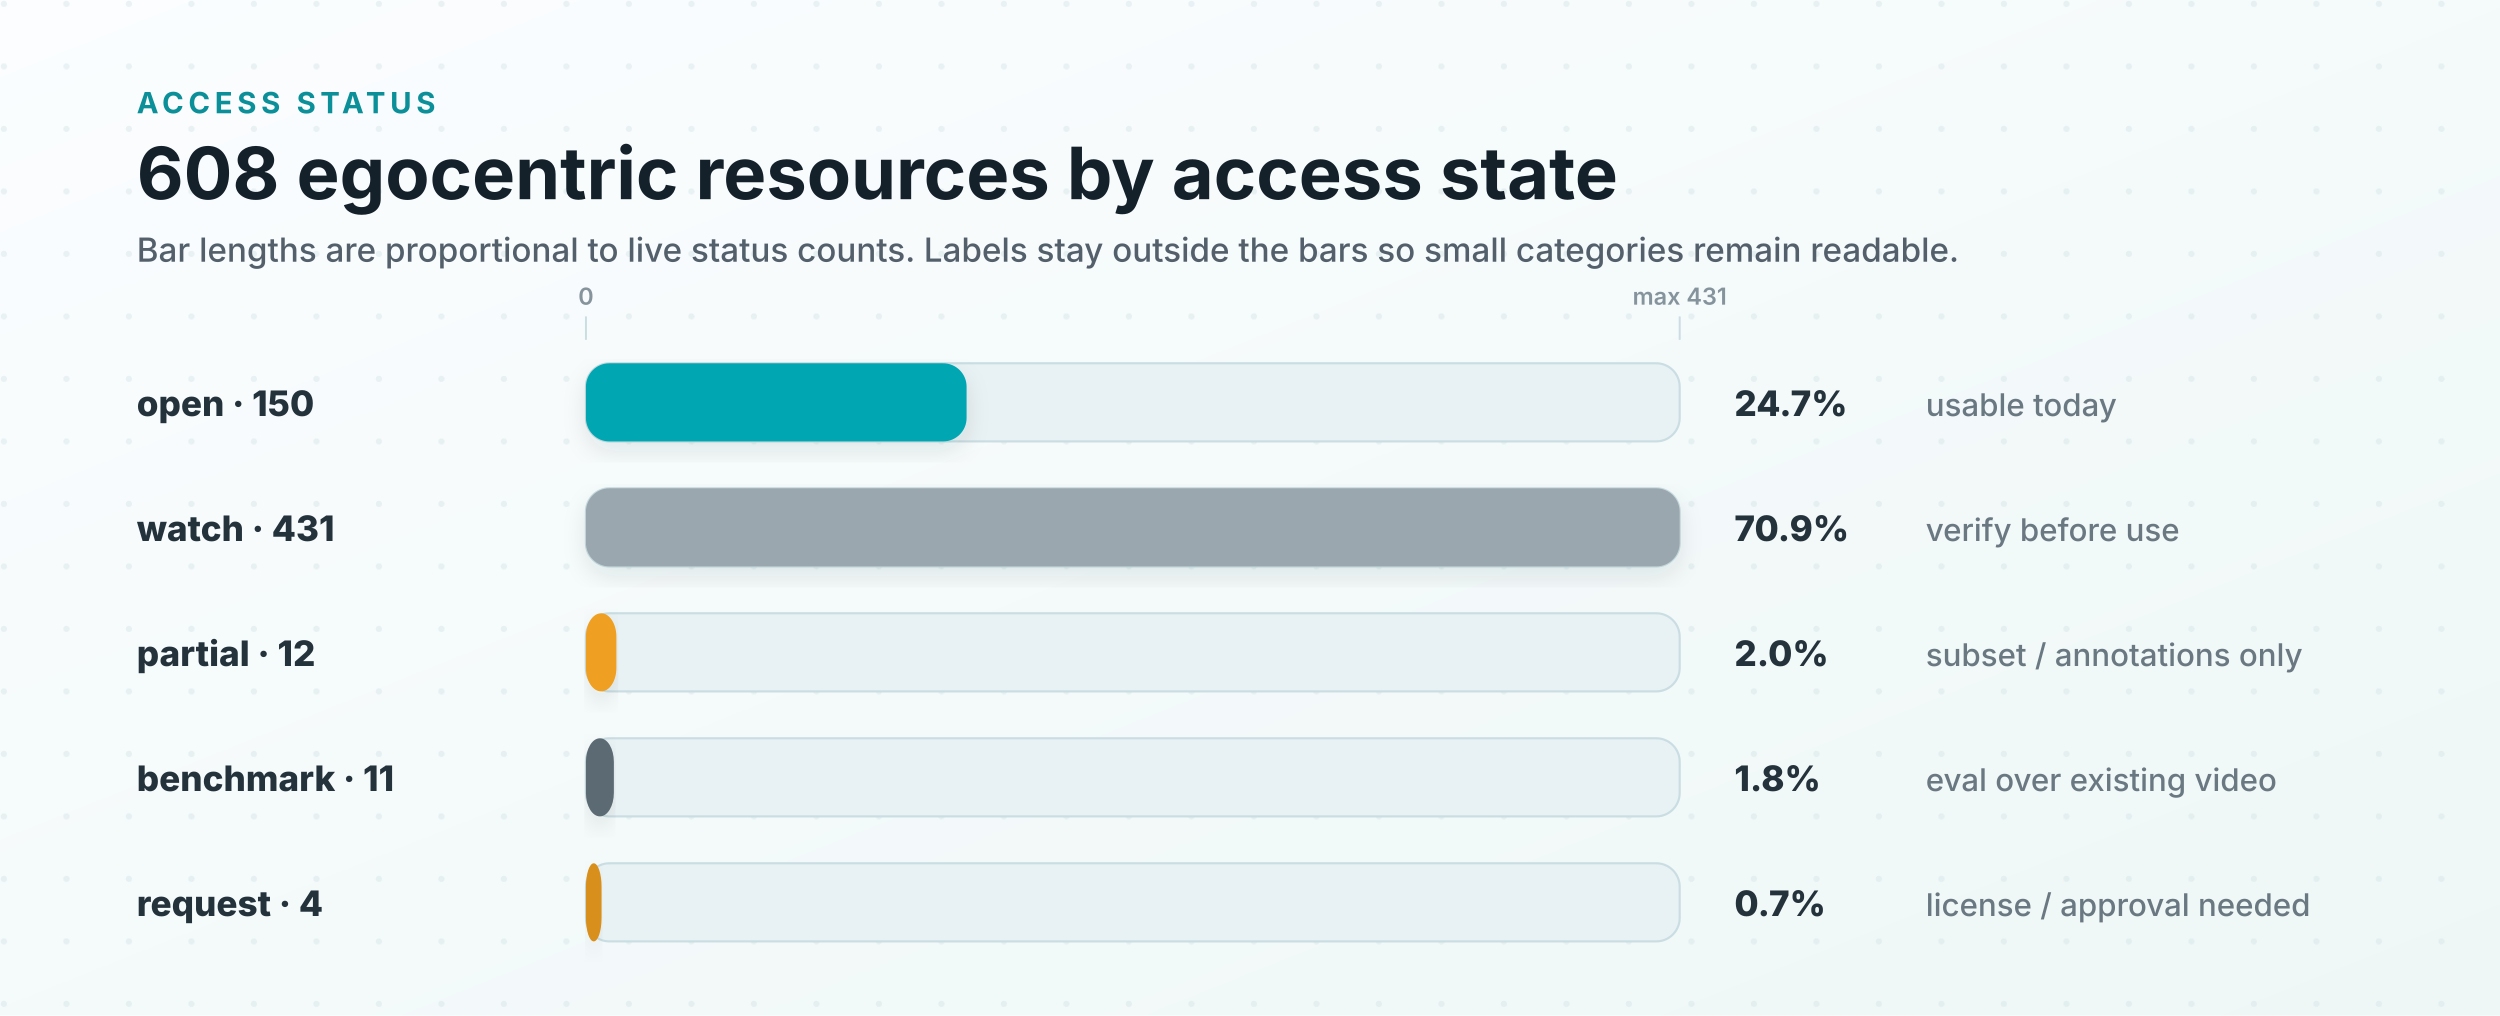
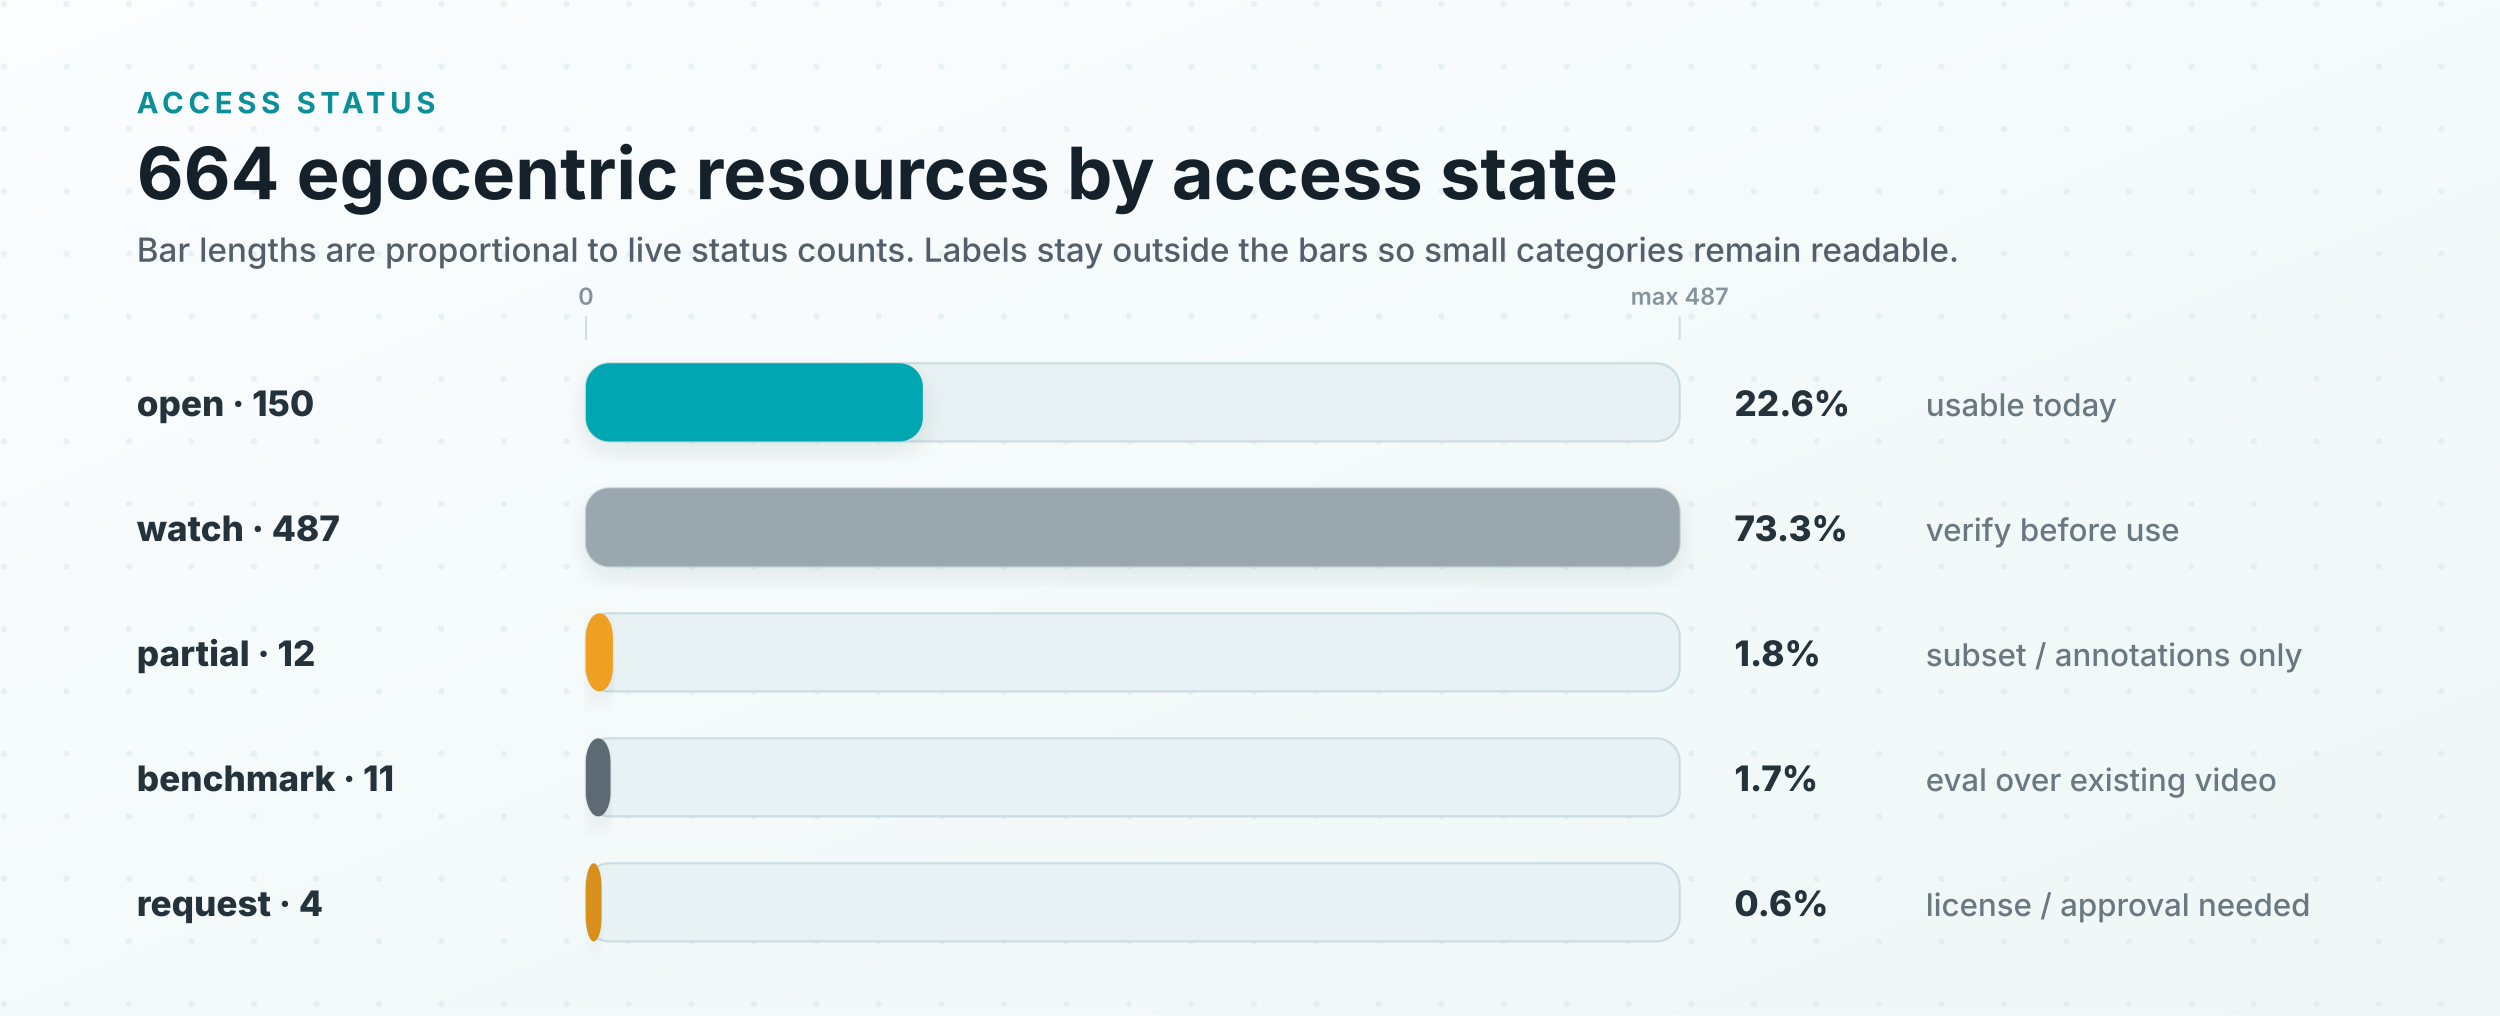
<svg xmlns="http://www.w3.org/2000/svg" viewBox="0 0 1280 520" role="img" aria-labelledby="title desc">
  <defs>
    <linearGradient id="bg" x1="0" x2="1" y1="0" y2="1">
      <stop offset="0" stop-color="#fbfdff" />
      <stop offset="1" stop-color="#eef7f6" />
    </linearGradient>
    <pattern id="dots" width="32" height="32" patternUnits="userSpaceOnUse">
      <circle cx="2" cy="2" r="1.6" fill="#cfe0e4" opacity="0.4" />
    </pattern>
    <filter id="shadow" x="-6%" y="-18%" width="112%" height="145%">
      <feDropShadow dx="0" dy="5" stdDeviation="6" flood-color="#0f2a33" flood-opacity="0.10" />
    </filter>
    <style>
      .ink { fill: #14212b; }
      .kicker { font: 700 15px system-ui, -apple-system, "Segoe UI", sans-serif; fill: #0b8f98; letter-spacing: .16em; }
      .title { font: 700 37px system-ui, -apple-system, "Segoe UI", sans-serif; }
      .subtitle { font: 500 17px system-ui, -apple-system, "Segoe UI", sans-serif; fill: #53606b; }
      .rowlabel { font: 760 18px system-ui, -apple-system, "Segoe UI", sans-serif; fill: #24323c; }
      .value { font: 760 18px system-ui, -apple-system, "Segoe UI", sans-serif; fill: #24323c; }
      .gloss { font: 520 16px system-ui, -apple-system, "Segoe UI", sans-serif; fill: #6a7882; }
      .rail { fill: #e8f1f3; stroke: #c9dde2; stroke-width: 1.1; }
      .fill { filter: url(#shadow); }
      .scale { font: 620 12px system-ui, -apple-system, "Segoe UI", sans-serif; fill: #85939c; }
      .tick { stroke: #c9dde2; stroke-width: 1; }
    </style>
  </defs>
  <rect width="1280" height="520" fill="url(#bg)" />
  <rect width="1280" height="520" fill="url(#dots)" />
  <text class="kicker" x="70" y="58">ACCESS STATUS</text>
-   <text class="title ink" x="70" y="102">608 egocentric resources by access state</text>
+   <text class="title ink" x="70" y="102">664 egocentric resources by access state</text>
  <text class="subtitle" x="70" y="134">Bar lengths are proportional to live status counts. Labels stay outside the bars so small categories remain readable.</text>
  <line class="tick" x1="300" y1="162" x2="300" y2="174" />
  <line class="tick" x1="860.0" y1="162" x2="860.0" y2="174" />
  <text class="scale" x="300" y="156" text-anchor="middle">0</text>
-   <text class="scale" x="860.0" y="156" text-anchor="middle">max 431</text>
+   <text class="scale" x="860.0" y="156" text-anchor="middle">max 487</text>
  <g>
    <text class="rowlabel" x="70" y="213">open · 150</text>
    <rect class="rail" x="300" y="186" width="560" height="40" rx="12" />
-     <rect class="fill" x="300" y="186" width="194.9" height="40" rx="12" fill="#00a6b2" />
-     <text class="value" x="888.0" y="213">24.7%</text>
+     <rect class="fill" x="300" y="186" width="172.5" height="40" rx="12" fill="#00a6b2" />
+     <text class="value" x="888.0" y="213">22.6%</text>
    <text class="gloss" x="986.0" y="213">usable today</text>
  </g>
  <g>
-     <text class="rowlabel" x="70" y="277">watch · 431</text>
+     <text class="rowlabel" x="70" y="277">watch · 487</text>
    <rect class="rail" x="300" y="250" width="560" height="40" rx="12" />
    <rect class="fill" x="300" y="250" width="560" height="40" rx="12" fill="#9aa7af" />
-     <text class="value" x="888.0" y="277">70.9%</text>
+     <text class="value" x="888.0" y="277">73.3%</text>
    <text class="gloss" x="986.0" y="277">verify before use</text>
  </g>
  <g>
    <text class="rowlabel" x="70" y="341">partial · 12</text>
    <rect class="rail" x="300" y="314" width="560" height="40" rx="12" />
-     <rect class="fill" x="300" y="314" width="15.6" height="40" rx="12" fill="#ef9f24" />
-     <text class="value" x="888.0" y="341">2.0%</text>
+     <rect class="fill" x="300" y="314" width="13.8" height="40" rx="12" fill="#ef9f24" />
+     <text class="value" x="888.0" y="341">1.8%</text>
    <text class="gloss" x="986.0" y="341">subset / annotations only</text>
  </g>
  <g>
    <text class="rowlabel" x="70" y="405">benchmark · 11</text>
    <rect class="rail" x="300" y="378" width="560" height="40" rx="12" />
-     <rect class="fill" x="300" y="378" width="14.3" height="40" rx="12" fill="#5b6b73" />
-     <text class="value" x="888.0" y="405">1.8%</text>
+     <rect class="fill" x="300" y="378" width="12.6" height="40" rx="12" fill="#5b6b73" />
+     <text class="value" x="888.0" y="405">1.7%</text>
    <text class="gloss" x="986.0" y="405">eval over existing video</text>
  </g>
  <g>
    <text class="rowlabel" x="70" y="469">request · 4</text>
    <rect class="rail" x="300" y="442" width="560" height="40" rx="12" />
    <rect class="fill" x="300" y="442" width="8" height="40" rx="12" fill="#d98f1f" />
-     <text class="value" x="888.0" y="469">0.7%</text>
+     <text class="value" x="888.0" y="469">0.6%</text>
    <text class="gloss" x="986.0" y="469">license / approval needed</text>
  </g>
</svg>
